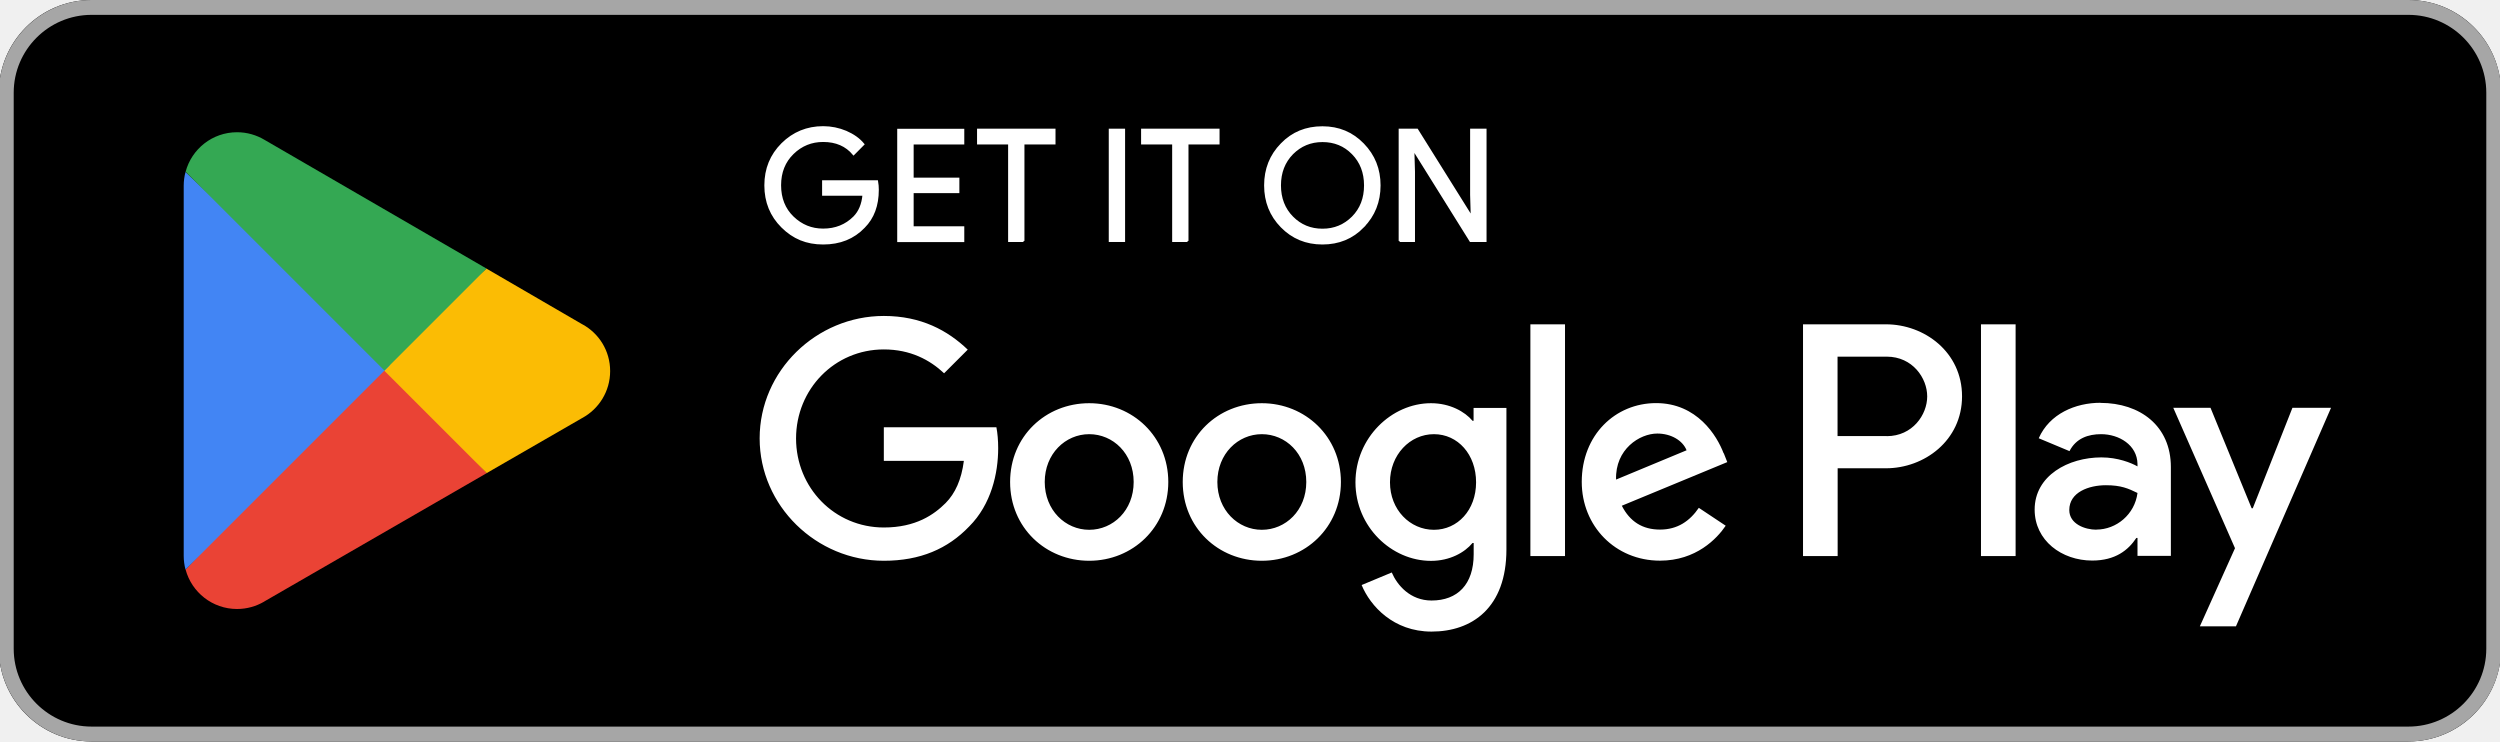
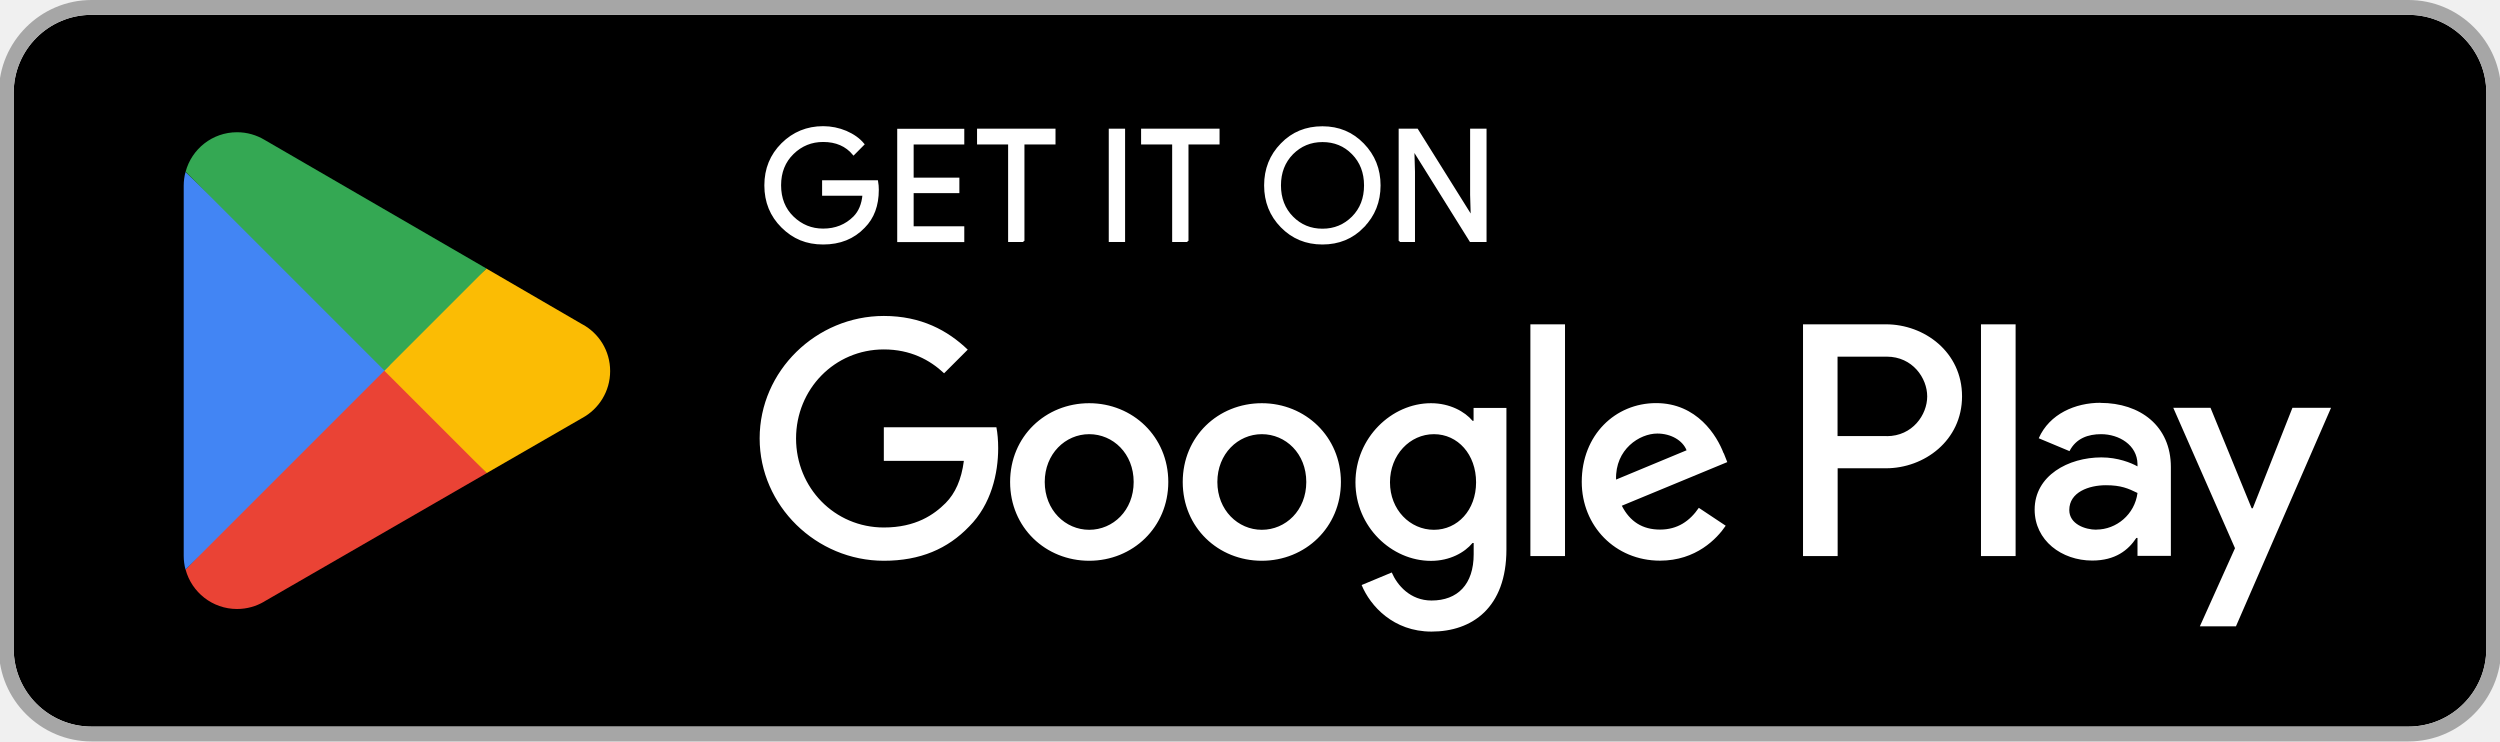
<svg xmlns="http://www.w3.org/2000/svg" id="artwork" version="1.1" viewBox="0 0 238.96 70.87">
  <defs>
    <style>
      .st0 {
        fill: #4285f4;
      }

      .st1 {
        fill: #a6a6a6;
      }

      .st2 {
        stroke: #fff;
        stroke-miterlimit: 10;
        stroke-width: .2px;
      }

      .st2, .st3 {
        fill: #fff;
      }

      .st4 {
        fill: #34a853;
      }

      .st5 {
        fill: #fbbc04;
      }

      .st6 {
        fill: #ea4335;
      }
    </style>
  </defs>
-   <rect x="-.11" width="239.17" height="70.87" rx="8.86" ry="8.86" />
+   <rect x="1.31" y="1.42" width="236.34" height="68.03" rx="7.44" ry="7.44" />
  <path class="st1" d="M230.21,1.42c4.1,0,7.44,3.34,7.44,7.44v53.15c0,4.1-3.34,7.44-7.44,7.44H8.75c-4.1,0-7.44-3.34-7.44-7.44V8.86C1.31,4.76,4.65,1.42,8.75,1.42h221.46M230.21,0H8.75C3.88,0-.11,3.99-.11,8.86v53.15c0,4.87,3.99,8.86,8.86,8.86h221.46c4.87,0,8.86-3.99,8.86-8.86V8.86c0-4.87-3.99-8.86-8.86-8.86h0Z" />
  <g>
    <path class="st2" d="M83.9,18.15c0,1.48-.44,2.67-1.32,3.55-1,1.05-2.3,1.57-3.9,1.57s-2.84-.53-3.91-1.59c-1.07-1.06-1.61-2.38-1.61-3.96s.54-2.89,1.61-3.96c1.07-1.06,2.38-1.6,3.91-1.6.76,0,1.49.15,2.18.44.69.3,1.25.69,1.66,1.19l-.93.94c-.7-.84-1.67-1.26-2.91-1.26-1.12,0-2.09.39-2.9,1.18s-1.22,1.81-1.22,3.06.41,2.28,1.22,3.06c.82.79,1.78,1.18,2.9,1.18,1.19,0,2.18-.4,2.97-1.19.51-.52.81-1.23.89-2.15h-3.86v-1.28h5.15c.05.28.07.54.07.8Z" />
    <path class="st2" d="M92.07,13.71h-4.84v3.37h4.37v1.28h-4.37v3.37h4.84v1.31h-6.21v-10.63h6.21v1.31h0Z" />
    <path class="st2" d="M97.83,23.03h-1.37v-9.32h-2.97v-1.31h7.3v1.31h-2.97s0,9.32,0,9.32Z" />
    <path class="st2" d="M106.08,23.03v-10.63h1.36v10.63h-1.36Z" />
    <path class="st2" d="M113.51,23.03h-1.37v-9.32h-2.97v-1.31h7.3v1.31h-2.97s0,9.32,0,9.32Z" />
    <path class="st2" d="M130.3,21.66c-1.05,1.08-2.34,1.61-3.9,1.61s-2.85-.54-3.9-1.61c-1.05-1.07-1.57-2.39-1.57-3.94s.52-2.87,1.57-3.94c1.04-1.08,2.34-1.61,3.9-1.61s2.84.54,3.89,1.62c1.05,1.08,1.57,2.39,1.57,3.93s-.52,2.87-1.57,3.94ZM123.52,20.77c.79.8,1.75,1.19,2.89,1.19s2.1-.4,2.89-1.19c.79-.8,1.18-1.81,1.18-3.05s-.4-2.26-1.18-3.05c-.78-.8-1.75-1.19-2.89-1.19s-2.1.4-2.89,1.19c-.78.8-1.18,1.81-1.18,3.05s.4,2.26,1.18,3.05Z" />
    <path class="st2" d="M133.79,23.03v-10.63h1.66l5.17,8.27h.06l-.06-2.05v-6.22h1.37v10.63h-1.43l-5.41-8.67h-.06l.06,2.05v6.62h-1.37,0Z" />
  </g>
  <path class="st3" d="M120.61,38.54c-4.17,0-7.56,3.17-7.56,7.53s3.4,7.53,7.56,7.53,7.56-3.2,7.56-7.53-3.4-7.53-7.56-7.53ZM120.61,50.64c-2.28,0-4.25-1.88-4.25-4.57s1.97-4.57,4.25-4.57,4.25,1.85,4.25,4.57-1.97,4.57-4.25,4.57ZM104.11,38.54c-4.17,0-7.56,3.17-7.56,7.53s3.4,7.53,7.56,7.53,7.56-3.2,7.56-7.53-3.4-7.53-7.56-7.53ZM104.11,50.64c-2.28,0-4.25-1.88-4.25-4.57s1.97-4.57,4.25-4.57,4.25,1.85,4.25,4.57-1.97,4.57-4.25,4.57ZM84.48,40.85v3.2h7.65c-.23,1.8-.83,3.11-1.74,4.03-1.11,1.11-2.85,2.34-5.91,2.34-4.71,0-8.39-3.8-8.39-8.51s3.68-8.51,8.39-8.51c2.54,0,4.4,1,5.76,2.28l2.26-2.26c-1.91-1.83-4.45-3.22-8.02-3.22-6.45,0-11.87,5.25-11.87,11.7s5.42,11.7,11.87,11.7c3.48,0,6.11-1.14,8.16-3.28,2.11-2.11,2.77-5.08,2.77-7.48,0-.74-.06-1.43-.17-2h-10.76,0ZM164.75,43.33c-.63-1.68-2.54-4.8-6.45-4.8s-7.11,3.05-7.11,7.53c0,4.22,3.2,7.53,7.48,7.53,3.45,0,5.45-2.11,6.28-3.34l-2.57-1.71c-.86,1.26-2.03,2.08-3.71,2.08s-2.88-.77-3.65-2.28l10.08-4.17-.34-.86h0ZM154.47,45.84c-.09-2.91,2.26-4.4,3.94-4.4,1.31,0,2.43.66,2.8,1.6l-6.74,2.8ZM146.28,53.15h3.31v-22.15h-3.31v22.15ZM140.86,40.22h-.11c-.74-.88-2.17-1.68-3.97-1.68-3.77,0-7.22,3.31-7.22,7.56s3.45,7.51,7.22,7.51c1.8,0,3.22-.8,3.97-1.71h.11v1.08c0,2.88-1.54,4.42-4.03,4.42-2.03,0-3.28-1.46-3.8-2.68l-2.88,1.2c.83,2,3.03,4.45,6.68,4.45,3.88,0,7.16-2.28,7.16-7.85v-13.53h-3.14v1.23ZM137.06,50.64c-2.28,0-4.2-1.91-4.2-4.54s1.91-4.6,4.2-4.6,4.03,1.94,4.03,4.6-1.77,4.54-4.03,4.54ZM180.26,31h-7.92v22.15h3.31v-8.39h4.62c3.66,0,7.27-2.65,7.27-6.88s-3.6-6.88-7.27-6.88ZM180.34,41.68h-4.7v-7.59h4.7c2.47,0,3.87,2.05,3.87,3.8s-1.4,3.8-3.87,3.8h0ZM200.77,38.5c-2.39,0-4.87,1.05-5.9,3.39l2.94,1.23c.63-1.23,1.79-1.62,3.02-1.62,1.71,0,3.45,1.03,3.48,2.85v.23c-.6-.34-1.88-.86-3.45-.86-3.16,0-6.38,1.74-6.38,4.99,0,2.96,2.59,4.87,5.5,4.87,2.22,0,3.45-1,4.22-2.16h.11v1.71h3.19v-8.49c0-3.93-2.94-6.13-6.73-6.13h0ZM200.38,50.63c-1.08,0-2.59-.54-2.59-1.88,0-1.71,1.88-2.37,3.5-2.37,1.45,0,2.14.31,3.02.74-.26,2.05-2.02,3.5-3.93,3.5ZM219.12,38.98l-3.79,9.6h-.11l-3.93-9.6h-3.56l5.9,13.42-3.36,7.47h3.45l9.09-20.89h-3.68ZM189.35,53.15h3.31v-22.15h-3.31v22.15Z" />
  <g>
    <path class="st6" d="M36.6,34.41l-18.86,20.02s0,0,0,.01c.58,2.17,2.56,3.77,4.92,3.77.94,0,1.83-.26,2.58-.7l.06-.04,21.23-12.25-9.94-10.82Z" />
    <path class="st5" d="M55.68,31h-.02s-9.17-5.33-9.17-5.33l-10.33,9.19,10.36,10.36,9.12-5.26c1.6-.86,2.68-2.55,2.68-4.49s-1.07-3.61-2.65-4.47h0Z" />
    <path class="st0" d="M17.73,16.44c-.11.42-.17.86-.17,1.31v35.38c0,.45.06.89.17,1.31l19.51-19.51-19.51-18.49Z" />
    <path class="st4" d="M36.74,35.43l9.76-9.76-21.21-12.3c-.77-.46-1.67-.73-2.63-.73-2.36,0-4.34,1.6-4.92,3.78h0s19,19,19,19h0Z" />
  </g>
</svg>
